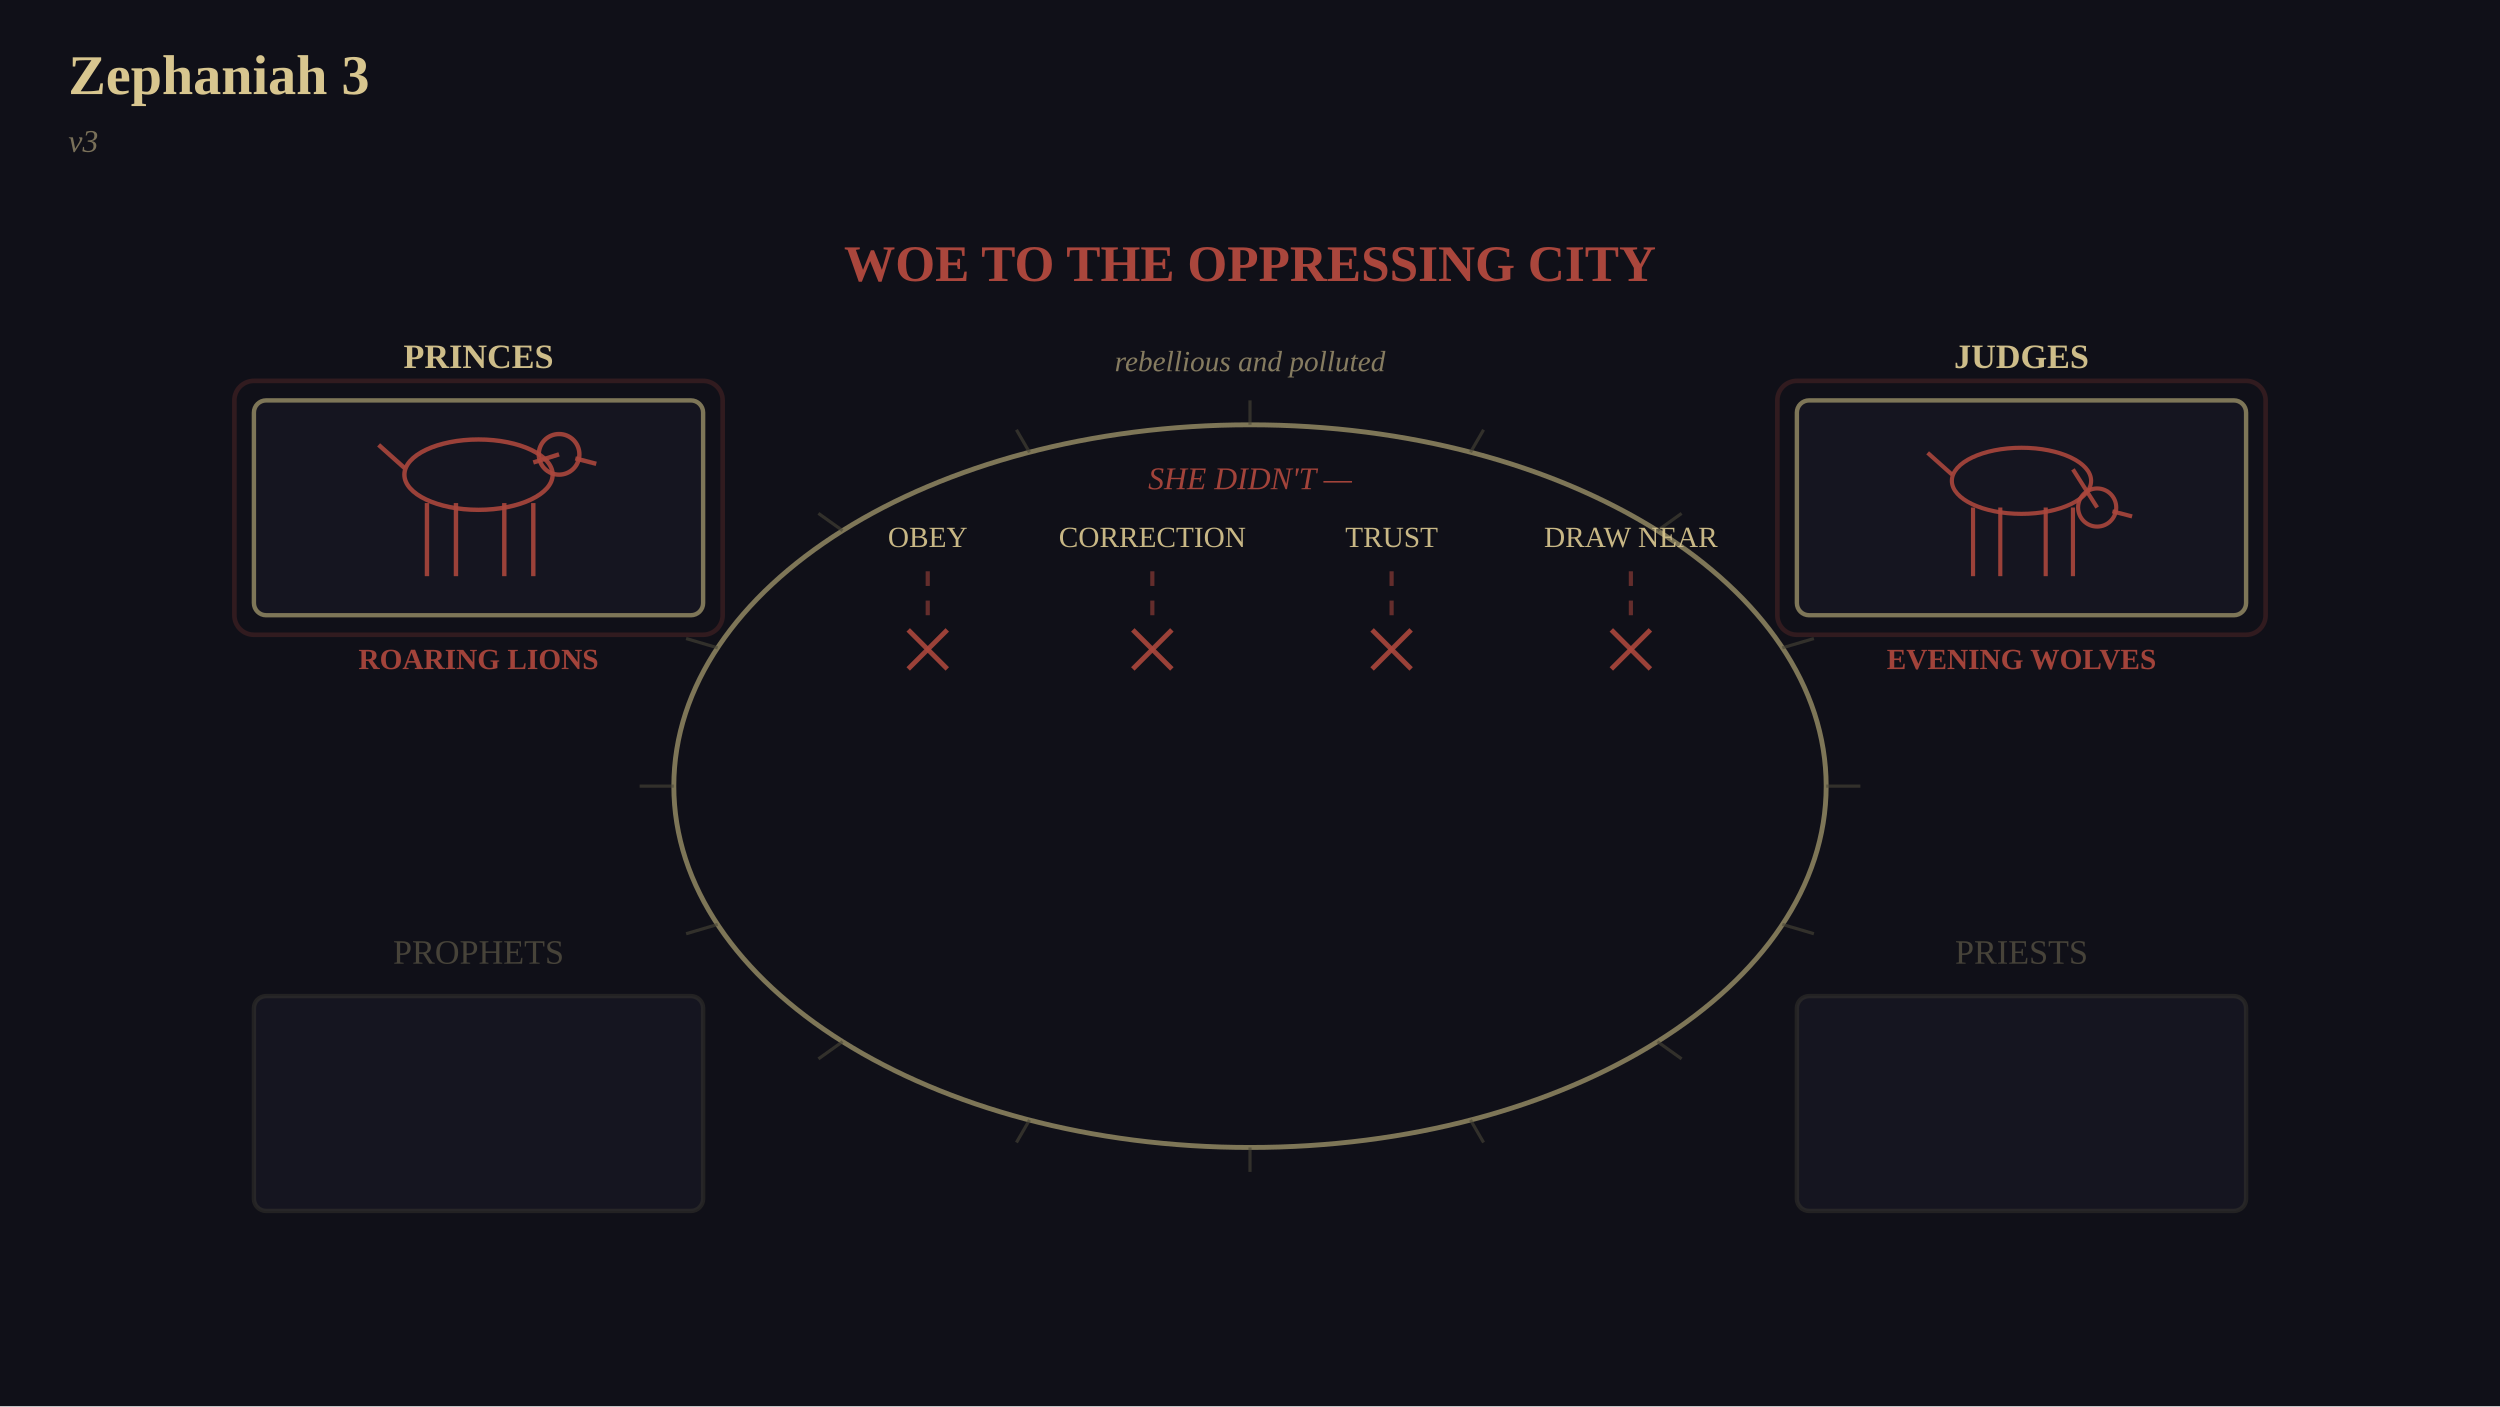
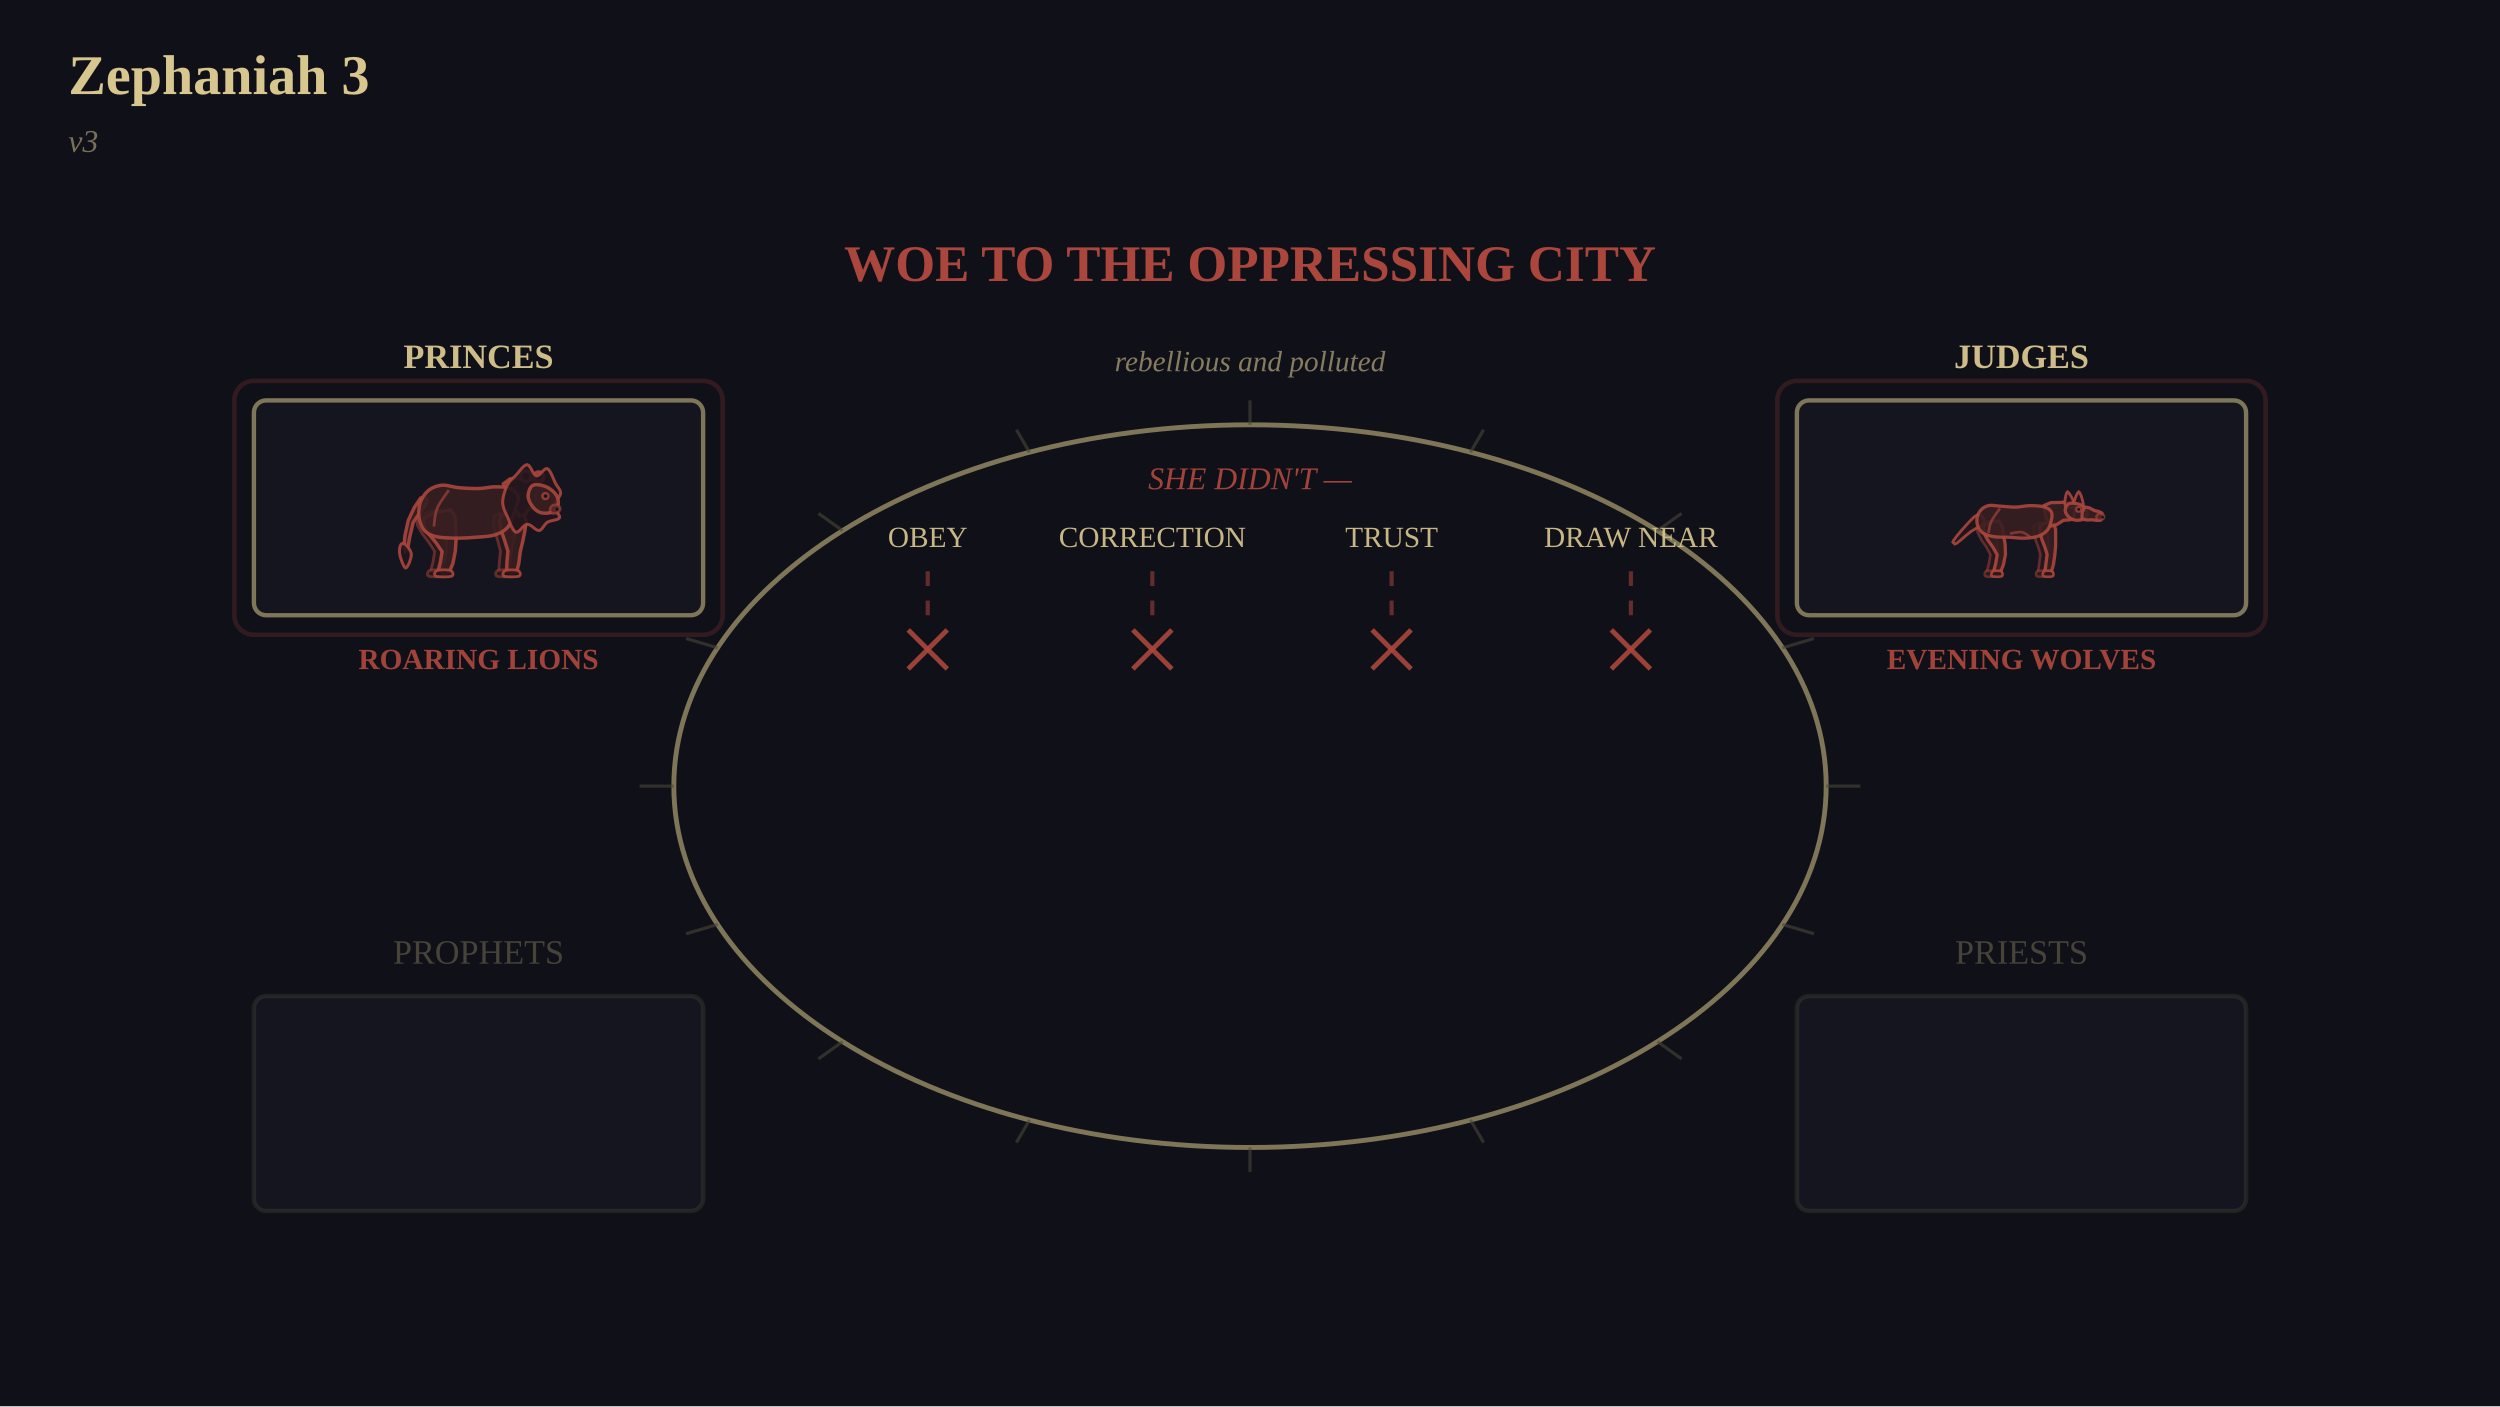
<svg xmlns="http://www.w3.org/2000/svg" viewBox="0 0 1024 576" width="1024" height="576" font-family="Georgia, 'Times New Roman', serif">
  <rect x="0" y="0" width="1024" height="576" fill="rgb(16,16,24)" />
  <text x="28" y="24" font-size="23" text-anchor="start" dominant-baseline="text-before-edge" fill="rgb(216,198,143)" font-family="Georgia, 'Times New Roman', serif" font-weight="bold">Zephaniah 3</text>
  <text x="28" y="54" font-size="13" text-anchor="start" dominant-baseline="text-before-edge" fill="rgb(140,130,100)" font-family="Georgia, 'Times New Roman', serif" fill-opacity="0.847" font-style="italic">v3</text>
  <ellipse cx="512" cy="322" rx="236" ry="148" fill="none" stroke="rgb(138,129,95)" stroke-width="2" stroke-opacity="0.898" />
  <line x1="748" y1="322" x2="762" y2="322" stroke="rgb(74,70,56)" stroke-width="1.3" stroke-opacity="0.600" />
  <line x1="730.04" y1="378.64" x2="742.97" y2="382.46" stroke="rgb(74,70,56)" stroke-width="1.3" stroke-opacity="0.600" />
  <line x1="678.88" y1="426.65" x2="688.78" y2="433.72" stroke="rgb(74,70,56)" stroke-width="1.3" stroke-opacity="0.600" />
  <line x1="602.31" y1="458.73" x2="607.67" y2="467.97" stroke="rgb(74,70,56)" stroke-width="1.3" stroke-opacity="0.600" />
  <line x1="512" y1="470" x2="512" y2="480" stroke="rgb(74,70,56)" stroke-width="1.3" stroke-opacity="0.600" />
  <line x1="421.69" y1="458.73" x2="416.33" y2="467.97" stroke="rgb(74,70,56)" stroke-width="1.3" stroke-opacity="0.600" />
  <line x1="345.12" y1="426.65" x2="335.22" y2="433.72" stroke="rgb(74,70,56)" stroke-width="1.3" stroke-opacity="0.600" />
  <line x1="293.96" y1="378.64" x2="281.03" y2="382.46" stroke="rgb(74,70,56)" stroke-width="1.3" stroke-opacity="0.600" />
  <line x1="276" y1="322" x2="262" y2="322" stroke="rgb(74,70,56)" stroke-width="1.3" stroke-opacity="0.600" />
  <line x1="293.96" y1="265.36" x2="281.03" y2="261.54" stroke="rgb(74,70,56)" stroke-width="1.3" stroke-opacity="0.600" />
  <line x1="345.12" y1="217.35" x2="335.22" y2="210.28" stroke="rgb(74,70,56)" stroke-width="1.3" stroke-opacity="0.600" />
  <line x1="421.69" y1="185.27" x2="416.33" y2="176.03" stroke="rgb(74,70,56)" stroke-width="1.3" stroke-opacity="0.600" />
  <line x1="512" y1="174" x2="512" y2="164" stroke="rgb(74,70,56)" stroke-width="1.3" stroke-opacity="0.600" />
  <line x1="602.31" y1="185.27" x2="607.67" y2="176.03" stroke="rgb(74,70,56)" stroke-width="1.3" stroke-opacity="0.600" />
  <line x1="678.88" y1="217.35" x2="688.78" y2="210.28" stroke="rgb(74,70,56)" stroke-width="1.3" stroke-opacity="0.600" />
  <line x1="730.04" y1="265.36" x2="742.97" y2="261.54" stroke="rgb(74,70,56)" stroke-width="1.3" stroke-opacity="0.600" />
  <text x="512" y="108" font-size="21" text-anchor="middle" dominant-baseline="central" fill="rgb(170,70,60)" font-family="Georgia, 'Times New Roman', serif" font-weight="bold">WOE TO THE OPPRESSING CITY</text>
  <text x="512" y="148" font-size="12" text-anchor="middle" dominant-baseline="central" fill="rgb(140,130,100)" font-family="Georgia, 'Times New Roman', serif" fill-opacity="0.949" font-style="italic">rebellious and polluted</text>
  <text x="512" y="196" font-size="13" text-anchor="middle" dominant-baseline="central" fill="rgb(170,70,60)" font-family="Georgia, 'Times New Roman', serif" fill-opacity="0.949" font-style="italic">SHE DIDN'T —</text>
  <text x="380" y="220" font-size="12" text-anchor="middle" dominant-baseline="central" fill="rgb(216,198,143)" font-family="Georgia, 'Times New Roman', serif" fill-opacity="0.918">OBEY</text>
  <line x1="380" y1="234" x2="380" y2="258" stroke="rgb(170,70,60)" stroke-width="1.7" stroke-opacity="0.549" stroke-dasharray="6,6" />
  <line x1="372" y1="258" x2="388" y2="274" stroke="rgb(170,70,60)" stroke-width="2" stroke-opacity="0.898" />
  <line x1="372" y1="274" x2="388" y2="258" stroke="rgb(170,70,60)" stroke-width="2" stroke-opacity="0.898" />
  <text x="472" y="220" font-size="12" text-anchor="middle" dominant-baseline="central" fill="rgb(216,198,143)" font-family="Georgia, 'Times New Roman', serif" fill-opacity="0.918">CORRECTION</text>
  <line x1="472" y1="234" x2="472" y2="258" stroke="rgb(170,70,60)" stroke-width="1.7" stroke-opacity="0.549" stroke-dasharray="6,6" />
  <line x1="464" y1="258" x2="480" y2="274" stroke="rgb(170,70,60)" stroke-width="2" stroke-opacity="0.898" />
  <line x1="464" y1="274" x2="480" y2="258" stroke="rgb(170,70,60)" stroke-width="2" stroke-opacity="0.898" />
  <text x="570" y="220" font-size="12" text-anchor="middle" dominant-baseline="central" fill="rgb(216,198,143)" font-family="Georgia, 'Times New Roman', serif" fill-opacity="0.918">TRUST</text>
  <line x1="570" y1="234" x2="570" y2="258" stroke="rgb(170,70,60)" stroke-width="1.7" stroke-opacity="0.549" stroke-dasharray="6,6" />
  <line x1="562" y1="258" x2="578" y2="274" stroke="rgb(170,70,60)" stroke-width="2" stroke-opacity="0.898" />
  <line x1="562" y1="274" x2="578" y2="258" stroke="rgb(170,70,60)" stroke-width="2" stroke-opacity="0.898" />
  <text x="668" y="220" font-size="12" text-anchor="middle" dominant-baseline="central" fill="rgb(216,198,143)" font-family="Georgia, 'Times New Roman', serif" fill-opacity="0.918">DRAW NEAR</text>
  <line x1="668" y1="234" x2="668" y2="258" stroke="rgb(170,70,60)" stroke-width="1.7" stroke-opacity="0.549" stroke-dasharray="6,6" />
  <line x1="660" y1="258" x2="676" y2="274" stroke="rgb(170,70,60)" stroke-width="2" stroke-opacity="0.898" />
  <line x1="660" y1="274" x2="676" y2="258" stroke="rgb(170,70,60)" stroke-width="2" stroke-opacity="0.898" />
  <rect x="104" y="164" width="184" height="88" rx="5" fill="rgb(26,26,38)" fill-opacity="0.600" stroke="rgb(138,129,95)" stroke-width="1.8" stroke-opacity="0.898" />
  <text x="196" y="146" font-size="14" text-anchor="middle" dominant-baseline="central" fill="rgb(216,198,143)" font-family="Georgia, 'Times New Roman', serif" fill-opacity="0.949" font-weight="bold">PRINCES</text>
-   <ellipse cx="196" cy="194.42" rx="30.36" ry="14.41" fill="none" stroke="rgb(170,70,60)" stroke-width="1.8" stroke-opacity="0.898" />
-   <line x1="174.88" y1="206.06" x2="174.88" y2="236" stroke="rgb(170,70,60)" stroke-width="1.8" stroke-opacity="0.898" />
-   <line x1="186.76" y1="206.06" x2="186.76" y2="236" stroke="rgb(170,70,60)" stroke-width="1.8" stroke-opacity="0.898" />
-   <line x1="206.56" y1="206.06" x2="206.56" y2="236" stroke="rgb(170,70,60)" stroke-width="1.8" stroke-opacity="0.898" />
-   <line x1="218.44" y1="206.06" x2="218.44" y2="236" stroke="rgb(170,70,60)" stroke-width="1.8" stroke-opacity="0.898" />
-   <line x1="218.44" y1="189.43" x2="229" y2="186.1" stroke="rgb(170,70,60)" stroke-width="1.8" stroke-opacity="0.898" />
-   <circle cx="229" cy="186.1" r="8.32" fill="none" stroke="rgb(170,70,60)" stroke-width="1.8" stroke-opacity="0.898" />
-   <line x1="235.65" y1="187.77" x2="244.23" y2="189.98" stroke="rgb(170,70,60)" stroke-width="1.8" stroke-opacity="0.898" />
-   <line x1="165.64" y1="191.65" x2="155.08" y2="182.22" stroke="rgb(170,70,60)" stroke-width="1.8" stroke-opacity="0.898" />
+   <polygon points="210.62,210.76 211.37,213.6 210.9,217.54 210.25,221.64 209.38,225.93 208.83,230.62 208.01,234.2 206.04,234.98 204.32,233.74 204.55,230.2 204.98,225.74 203.94,221.73 202.78,217.87 201.99,214.02 202.5,211.1 206.52,210.09" fill="rgb(40,24,29)" fill-opacity="0.898" stroke="rgb(170,70,60)" stroke-width="1.14" stroke-opacity="0.490" />
+   <polygon points="203.85,233.7 204.43,233.54 205.24,233.44 206.16,233.41 207.09,233.44 207.9,233.54 208.47,233.7 208.85,233.97 209.13,234.38 209.29,234.85 209.31,235.32 209.17,235.72 208.85,236 208.22,236.16 207.27,236.26 206.16,236.29 205.06,236.26 204.11,236.16 203.48,236 203.16,235.72 203.02,235.32 203.04,234.85 203.2,234.38 203.48,233.97" fill="rgb(40,24,29)" fill-opacity="0.898" stroke="rgb(170,70,60)" stroke-width="1.14" stroke-opacity="0.490" />
+   <polygon points="180.57,209.06 182.16,211.47 182.56,215.53 182.95,220.5 182.78,225.74 181.79,230.79 180.29,234.44 178.13,234.98 176.48,233.49 177.35,230.11 178.05,225.93 175.67,222.16 172.85,218.52 170.92,215.01 170.85,212.04 175.46,209.74" fill="rgb(40,24,29)" fill-opacity="0.898" stroke="rgb(170,70,60)" stroke-width="1.14" stroke-opacity="0.490" />
+   <polygon points="175.95,233.7 176.55,233.54 177.4,233.44 178.38,233.41 179.36,233.44 180.21,233.54 180.82,233.7 181.21,233.97 181.51,234.38 181.67,234.85 181.69,235.32 181.55,235.72 181.21,236 180.55,236.16 179.55,236.26 178.38,236.29 177.21,236.26 176.22,236.16 175.55,236 175.22,235.72 175.07,235.32 175.09,234.85 175.26,234.38 175.55,233.97" fill="rgb(40,24,29)" fill-opacity="0.898" stroke="rgb(170,70,60)" stroke-width="1.14" stroke-opacity="0.490" />
+   <polygon points="214.69,210.74 215.54,213.57 214.97,217.51 214.15,221.63 213.11,225.94 212.52,230.64 211.64,234.23 209.43,234.98 207.47,233.71 207.65,230.17 208.03,225.73 206.81,221.74 205.49,217.9 204.6,214.05 205.21,211.13 209.91,210.09" fill="rgb(56,30,33)" fill-opacity="0.898" stroke="rgb(170,70,60)" stroke-width="1.42" stroke-opacity="0.898" />
+   <polygon points="206.95,233.7 207.59,233.54 208.51,233.44 209.55,233.41 210.6,233.44 211.51,233.54 212.16,233.7 212.58,233.97 212.89,234.38 213.07,234.85 213.09,235.32 212.94,235.72 212.58,236 211.87,236.16 210.8,236.26 209.55,236.29 208.3,236.26 207.24,236.16 206.53,236 206.17,235.72 206.01,235.32 206.03,234.85 206.21,234.38 206.53,233.97" fill="rgb(31,21,27)" fill-opacity="0.898" stroke="rgb(170,70,60)" stroke-width="1.14" stroke-opacity="0.898" />
+   <polygon points="184.6,208.86 186.29,211.23 186.6,215.33 186.84,220.39 186.51,225.73 185.49,230.84 183.94,234.51 181.52,234.98 179.6,233.42 180.42,230.07 181.09,225.94 178.56,222.27 175.59,218.72 173.56,215.24 173.59,212.24 178.85,209.74" fill="rgb(56,30,33)" fill-opacity="0.898" stroke="rgb(170,70,60)" stroke-width="1.42" stroke-opacity="0.898" />
+   <polygon points="179,233.7 179.69,233.54 180.66,233.44 181.77,233.41 182.88,233.44 183.85,233.54 184.54,233.7 184.99,233.97 185.32,234.38 185.52,234.85 185.54,235.32 185.37,235.72 184.99,236 184.24,236.16 183.1,236.26 181.77,236.29 180.44,236.26 179.3,236.16 178.55,236 178.17,235.72 178,235.32 178.02,234.85 178.22,234.38 178.55,233.97" fill="rgb(31,21,27)" fill-opacity="0.898" stroke="rgb(170,70,60)" stroke-width="1.14" stroke-opacity="0.898" />
+   <polygon points="174.97,205.65 172.41,209.27 169.23,214.02 167.85,219.87 166.98,224.63 165.93,225.84 165.39,224.33 165.88,219.35 167.2,213.25 169.71,207.84 172.31,204.01 174.32,203.73" fill="rgb(56,30,33)" fill-opacity="0.898" stroke="rgb(170,70,60)" stroke-width="1.42" stroke-opacity="0.898" />
+   <polygon points="166.18,223.13 166.61,223.55 167.1,224.13 167.61,224.82 168.05,225.58 168.37,226.39 168.49,227.19 168.37,228.14 168.07,229.3 167.63,230.49 167.13,231.56 166.63,232.32 166.18,232.61 165.75,232.32 165.28,231.56 164.8,230.49 164.35,229.3 163.99,228.14 163.75,227.19 163.63,226.39 163.61,225.58 163.67,224.82 163.79,224.13 163.96,223.55 164.15,223.13 164.39,222.84 164.7,222.67 165.05,222.62 165.43,222.67 165.81,222.84" fill="rgb(34,22,28)" fill-opacity="0.898" stroke="rgb(170,70,60)" stroke-width="1.23" stroke-opacity="0.898" />
+   <polygon points="206.22,198.16 208.93,196.16 213.2,195.93 216.56,195.5 219.04,196.7 219.55,202.12 219.04,207.54 218.13,208.4 216.74,208.31 215.09,210.78 212.89,211.5 208.87,205.17" fill="rgb(56,30,33)" fill-opacity="0.898" stroke="rgb(170,70,60)" stroke-width="1.42" stroke-opacity="0.898" />
+   <polygon points="210.91,208.9 211.27,207.89 211.64,206.91 211.97,205.97 212.21,205.08 212.33,204.24 212.26,203.47 212,202.76 211.59,202.09 211.03,201.48 210.38,200.94 209.65,200.47 208.87,200.09 208.02,199.8 207.07,199.61 206.04,199.49 204.96,199.43 203.86,199.41 202.78,199.41 201.7,199.45 200.62,199.57 199.52,199.73 198.38,199.89 197.22,200.02 196,200.09 194.71,200.1 193.34,200.07 191.93,200.02 190.53,199.95 189.16,199.85 187.87,199.75 186.65,199.58 185.46,199.35 184.31,199.09 183.2,198.87 182.13,198.73 181.09,198.73 180.09,198.86 179.11,199.08 178.17,199.39 177.28,199.77 176.44,200.23 175.67,200.76 174.96,201.38 174.29,202.09 173.68,202.88 173.14,203.73 172.67,204.61 172.28,205.51 171.98,206.45 171.76,207.46 171.61,208.51 171.53,209.57 171.53,210.61 171.61,211.61 171.76,212.58 171.98,213.56 172.28,214.53 172.66,215.45 173.11,216.29 173.64,217.03 174.23,217.66 174.89,218.21 175.63,218.68 176.45,219.08 177.36,219.43 178.38,219.74 179.54,219.98 180.84,220.15 182.24,220.27 183.68,220.34 185.12,220.38 186.51,220.41 187.87,220.42 189.22,220.4 190.58,220.35 191.93,220.28 193.29,220.18 194.64,220.08 196.03,219.97 197.46,219.88 198.88,219.76 200.27,219.6 201.58,219.37 202.78,219.06 203.87,218.67 204.88,218.23 205.83,217.73 206.69,217.14 207.48,216.46 208.2,215.67 208.82,214.72 209.35,213.61 209.81,212.41 210.2,211.18 210.57,209.99" fill="rgb(56,30,33)" fill-opacity="0.898" stroke="rgb(170,70,60)" stroke-width="1.42" stroke-opacity="0.898" />
+   <circle cx="215.38" cy="195.07" r="2.17" fill="rgb(56,30,33)" fill-opacity="0.898" stroke="rgb(170,70,60)" stroke-width="1.42" stroke-opacity="0.898" />
+   <circle cx="220.67" cy="195.34" r="2.03" fill="rgb(56,30,33)" fill-opacity="0.898" stroke="rgb(170,70,60)" stroke-width="1.42" stroke-opacity="0.898" />
+   <polygon points="211.31,194.67 212.03,193.85 212.8,192.91 213.6,191.95 214.41,191.12 215.19,190.54 215.92,190.33 216.59,190.67 217.22,191.48 217.83,192.55 218.43,193.63 219.05,194.5 219.72,194.94 220.44,194.77 221.2,194.17 221.98,193.35 222.75,192.56 223.5,192.01 224.19,191.95 224.83,192.47 225.45,193.39 226.04,194.56 226.59,195.83 227.1,197.05 227.58,198.05 228.05,198.84 228.54,199.52 228.98,200.15 229.34,200.76 229.57,201.4 229.61,202.12 229.36,202.92 228.83,203.77 228.16,204.65 227.5,205.54 226.99,206.42 226.76,207.27 226.95,208.12 227.46,208.99 228.12,209.84 228.75,210.66 229.17,211.39 229.2,212.01 228.78,212.48 228.02,212.8 227.06,213.05 226.02,213.27 225.02,213.54 224.19,213.91 223.55,214.46 222.99,215.15 222.49,215.88 221.98,216.55 221.43,217.06 220.8,217.3 220.07,217.15 219.27,216.67 218.44,216.02 217.58,215.37 216.74,214.88 215.92,214.72 215.12,215.04 214.32,215.72 213.52,216.57 212.75,217.37 212.01,217.91 211.31,217.98 210.66,217.5 210.04,216.64 209.46,215.51 208.91,214.26 208.4,213 207.93,211.88 207.46,210.87 207,209.88 206.58,208.89 206.23,207.88 205.99,206.85 205.89,205.78 205.96,204.62 206.17,203.39 206.49,202.13 206.89,200.89 207.33,199.74 207.79,198.73 208.27,197.88 208.8,197.16 209.38,196.53 210,195.93 210.65,195.32" fill="rgb(34,22,28)" fill-opacity="0.898" stroke="rgb(170,70,60)" stroke-width="1.23" stroke-opacity="0.898" />
+   <polyline points="183.8,200.76 183.25,201.57 182.45,202.7 181.52,204.02 180.57,205.46 179.71,206.89 179.06,208.22 178.62,209.55 178.31,210.98 178.09,212.41 177.93,213.74 177.81,214.86 177.7,215.67" stroke-linejoin="round" fill="none" stroke="rgb(170,70,60)" stroke-width="1.14" stroke-opacity="0.643" />
+   <polygon points="218.36,198.73 219.08,198.54 219.97,198.51 220.94,198.6 221.95,198.81 222.92,199.08 223.78,199.41 224.58,199.81 225.36,200.31 226.11,200.89 226.79,201.52 227.38,202.16 227.85,202.8 228.2,203.45 228.45,204.14 228.61,204.85 228.68,205.56 228.65,206.24 228.53,206.86 228.29,207.46 227.95,208.05 227.51,208.61 226.99,209.11 226.42,209.53 225.82,209.84 225.13,210.05 224.33,210.18 223.49,210.22 222.63,210.18 221.81,210.05 221.07,209.84 220.41,209.53 219.77,209.11 219.17,208.61 218.61,208.05 218.12,207.46 217.68,206.86 217.3,206.25 216.96,205.59 216.67,204.9 216.45,204.19 216.33,203.49 216.33,202.8 216.43,202.06 216.63,201.27 216.92,200.47 217.31,199.73 217.79,199.13" fill="rgb(56,30,33)" fill-opacity="0.898" stroke="rgb(170,70,60)" stroke-width="1.42" stroke-opacity="0.898" />
+   <polygon points="228.53,206.86 228.78,207.03 229.01,207.28 229.21,207.57 229.36,207.89 229.46,208.21 229.47,208.49 229.41,208.76 229.26,209.04 229.06,209.32 228.81,209.58 228.54,209.8 228.25,209.98 227.93,210.12 227.55,210.23 227.15,210.31 226.74,210.35 226.38,210.33 226.09,210.25 225.85,210.09 225.64,209.85 225.48,209.56 225.35,209.24 225.28,208.92 225.27,208.62 225.33,208.34 225.45,208.03 225.63,207.72 225.85,207.43 226.09,207.18 226.36,207 226.67,206.87 227.04,206.78 227.45,206.73 227.85,206.72 228.22,206.77" fill="rgb(83,39,39)" fill-opacity="0.898" stroke="rgb(170,70,60)" stroke-width="1.04" stroke-opacity="0.624" />
+   <circle cx="223.38" cy="203.2" r="1.29" fill="rgb(86,40,40)" fill-opacity="0.898" stroke="rgb(170,70,60)" stroke-width="0.95" stroke-opacity="0.718" />
+   <circle cx="223.51" cy="203.2" r="0.68" fill="rgb(19,17,24)" fill-opacity="0.898" />
+   <circle cx="228.12" cy="208.62" r="0.68" fill="rgb(19,17,24)" fill-opacity="0.898" />
  <text x="196" y="270" font-size="12" text-anchor="middle" dominant-baseline="central" fill="rgb(170,70,60)" font-family="Georgia, 'Times New Roman', serif" fill-opacity="0.949" font-weight="bold">ROARING LIONS</text>
  <rect x="96" y="156" width="200" height="104" rx="8" fill="none" stroke="rgb(170,70,60)" stroke-width="1.9" stroke-opacity="0.212">
    <animate attributeName="stroke-opacity" values="0.212;0.847;0.610;0.847" dur="0.8s" begin="0s" fill="freeze" calcMode="spline" keyTimes="0;0.35;0.7;1" keySplines="0.42 0 0.58 1;0.42 0 0.58 1;0.42 0 0.58 1" />
  </rect>
  <rect x="736" y="164" width="184" height="88" rx="5" fill="rgb(26,26,38)" fill-opacity="0.600" stroke="rgb(138,129,95)" stroke-width="1.8" stroke-opacity="0.898" />
  <text x="828" y="146" font-size="14" text-anchor="middle" dominant-baseline="central" fill="rgb(216,198,143)" font-family="Georgia, 'Times New Roman', serif" fill-opacity="0.949" font-weight="bold">JUDGES</text>
-   <ellipse cx="828" cy="196.94" rx="28.52" ry="13.54" fill="none" stroke="rgb(170,70,60)" stroke-width="1.7" stroke-opacity="0.898" />
-   <line x1="808.16" y1="207.88" x2="808.16" y2="236" stroke="rgb(170,70,60)" stroke-width="1.7" stroke-opacity="0.898" />
-   <line x1="819.32" y1="207.88" x2="819.32" y2="236" stroke="rgb(170,70,60)" stroke-width="1.7" stroke-opacity="0.898" />
-   <line x1="837.92" y1="207.88" x2="837.92" y2="236" stroke="rgb(170,70,60)" stroke-width="1.7" stroke-opacity="0.898" />
-   <line x1="849.08" y1="207.88" x2="849.08" y2="236" stroke="rgb(170,70,60)" stroke-width="1.7" stroke-opacity="0.898" />
-   <line x1="849.08" y1="192.25" x2="859" y2="207.88" stroke="rgb(170,70,60)" stroke-width="1.7" stroke-opacity="0.898" />
-   <circle cx="859" cy="207.88" r="7.81" fill="none" stroke="rgb(170,70,60)" stroke-width="1.7" stroke-opacity="0.898" />
-   <line x1="865.25" y1="209.44" x2="873.31" y2="211.52" stroke="rgb(170,70,60)" stroke-width="1.7" stroke-opacity="0.898" />
-   <line x1="799.48" y1="194.34" x2="789.56" y2="185.48" stroke="rgb(170,70,60)" stroke-width="1.7" stroke-opacity="0.898" />
+   <polygon points="837.97,214.49 838.69,216.94 838.76,220.33 838.8,223.67 838.55,227.19 837.97,231.26 837.12,234.43 835.81,235.12 834.8,234.04 835.24,230.94 835.72,227.13 834.84,224 833.74,221.02 832.91,217.76 832.94,215.17 835.36,214.1" fill="rgb(40,24,29)" fill-opacity="0.898" stroke="rgb(170,70,60)" stroke-width="1.07" stroke-opacity="0.490" />
+   <polygon points="834.5,234 834.86,233.86 835.37,233.77 835.96,233.75 836.55,233.77 837.06,233.86 837.42,234 837.66,234.24 837.83,234.59 837.93,235 837.95,235.41 837.86,235.76 837.66,236 837.26,236.14 836.66,236.22 835.96,236.25 835.26,236.22 834.66,236.14 834.26,236 834.06,235.76 833.97,235.41 833.98,235 834.08,234.59 834.26,234.24" fill="rgb(40,24,29)" fill-opacity="0.898" stroke="rgb(170,70,60)" stroke-width="1.07" stroke-opacity="0.490" />
+   <polygon points="815.49,213.52 816.72,215.7 817.35,219.11 818.09,222.99 818.33,227.09 817.49,231.35 816.23,234.53 814.81,235.12 813.83,233.93 814.63,230.92 815.27,227.22 813.61,224.07 811.53,221.05 810,217.99 809.67,215.46 812.34,213.79" fill="rgb(40,24,29)" fill-opacity="0.898" stroke="rgb(170,70,60)" stroke-width="1.07" stroke-opacity="0.490" />
+   <polygon points="813.5,234 813.88,233.86 814.41,233.77 815.03,233.75 815.65,233.77 816.18,233.86 816.57,234 816.81,234.24 817,234.59 817.1,235 817.12,235.41 817.03,235.76 816.81,236 816.4,236.14 815.77,236.22 815.03,236.25 814.3,236.22 813.67,236.14 813.25,236 813.04,235.76 812.94,235.41 812.96,235 813.06,234.59 813.25,234.24" fill="rgb(40,24,29)" fill-opacity="0.898" stroke="rgb(170,70,60)" stroke-width="1.07" stroke-opacity="0.490" />
+   <polygon points="841.21,214.45 841.98,216.89 842,220.29 841.98,223.65 841.68,227.19 841.07,231.28 840.19,234.44 838.76,235.12 837.63,234.02 838.03,230.92 838.49,227.12 837.55,224.02 836.4,221.06 835.52,217.8 835.6,215.21 838.3,214.1" fill="rgb(56,30,33)" fill-opacity="0.898" stroke="rgb(170,70,60)" stroke-width="1.34" stroke-opacity="0.898" />
+   <polygon points="837.3,234 837.7,233.86 838.26,233.77 838.91,233.75 839.55,233.77 840.11,233.86 840.51,234 840.77,234.24 840.97,234.59 841.08,235 841.09,235.41 841,235.76 840.77,236 840.34,236.14 839.68,236.22 838.91,236.25 838.14,236.22 837.48,236.14 837.04,236 836.82,235.76 836.72,235.41 836.73,235 836.84,234.59 837.04,234.24" fill="rgb(31,21,27)" fill-opacity="0.898" stroke="rgb(170,70,60)" stroke-width="1.07" stroke-opacity="0.898" />
+   <polygon points="818.77,213.41 820.05,215.57 820.63,219 821.3,222.93 821.45,227.09 820.59,231.37 819.29,234.56 817.76,235.12 816.66,233.9 817.43,230.9 818.04,227.23 816.29,224.13 814.15,221.16 812.56,218.12 812.28,215.57 815.29,213.79" fill="rgb(56,30,33)" fill-opacity="0.898" stroke="rgb(170,70,60)" stroke-width="1.34" stroke-opacity="0.898" />
+   <polygon points="816.3,234 816.71,233.86 817.3,233.77 817.98,233.75 818.65,233.77 819.24,233.86 819.66,234 819.93,234.24 820.13,234.59 820.25,235 820.26,235.41 820.16,235.76 819.93,236 819.47,236.14 818.78,236.22 817.98,236.25 817.17,236.22 816.48,236.14 816.03,236 815.79,235.76 815.69,235.41 815.71,235 815.82,234.59 816.02,234.24" fill="rgb(31,21,27)" fill-opacity="0.898" stroke="rgb(170,70,60)" stroke-width="1.07" stroke-opacity="0.898" />
+   <polygon points="812.8,214.09 811.56,215.25 809.41,216.43 807.25,217.74 805.18,219.41 803.09,221.21 801.51,222.48 800.73,222.85 800.46,222.7 800.32,222.41 800.03,222.28 799.87,222.01 800.26,221.23 801.51,219.57 803.31,217.39 805.13,215.36 806.89,213.43 808.68,211.65 810.19,210.74 811.54,211.26 812.62,212.66" fill="rgb(34,22,28)" fill-opacity="0.898" stroke="rgb(170,70,60)" stroke-width="1.16" stroke-opacity="0.898" />
+   <polygon points="837.34,207.01 840.09,205.86 843.82,205.82 846.83,205.54 849.07,206.17 849.81,209.21 849.38,212.3 847.64,212.95 845.2,213.12 842.44,214.88 839.88,215.48 837.87,211.46" fill="rgb(56,30,33)" fill-opacity="0.898" stroke="rgb(170,70,60)" stroke-width="1.34" stroke-opacity="0.898" />
+   <polygon points="839.79,214.78 840,214.07 840.2,213.25 840.38,212.38 840.49,211.52 840.5,210.73 840.38,210.06 840.13,209.51 839.77,209.04 839.31,208.62 838.76,208.27 838.13,207.97 837.43,207.7 836.62,207.49 835.69,207.33 834.67,207.22 833.61,207.16 832.55,207.12 831.54,207.11 830.55,207.16 829.57,207.26 828.59,207.39 827.61,207.53 826.62,207.65 825.64,207.7 824.65,207.7 823.66,207.65 822.66,207.58 821.67,207.49 820.7,207.41 819.75,207.35 818.81,207.27 817.87,207.17 816.95,207.06 816.06,207 815.22,207 814.44,207.11 813.72,207.34 813.04,207.64 812.41,208.02 811.84,208.46 811.34,208.95 810.9,209.47 810.54,210.06 810.23,210.72 809.98,211.42 809.81,212.16 809.72,212.89 809.73,213.6 809.82,214.31 809.99,215.05 810.24,215.79 810.58,216.51 810.99,217.16 811.49,217.73 812.08,218.2 812.76,218.61 813.52,218.96 814.35,219.26 815.25,219.52 816.21,219.73 817.27,219.88 818.44,219.97 819.67,220.01 820.93,220.03 822.15,220.04 823.28,220.08 824.34,220.15 825.36,220.24 826.34,220.33 827.3,220.4 828.24,220.44 829.18,220.44 830.12,220.4 831.06,220.33 831.98,220.23 832.87,220.1 833.71,219.93 834.48,219.73 835.2,219.48 835.86,219.19 836.47,218.87 837.04,218.51 837.55,218.13 838.02,217.73 838.43,217.31 838.79,216.88 839.09,216.42 839.35,215.93 839.58,215.38" fill="rgb(56,30,33)" fill-opacity="0.898" stroke="rgb(170,70,60)" stroke-width="1.34" stroke-opacity="0.898" />
+   <polyline points="819.16,208.29 818.75,208.88 818.15,209.69 817.46,210.65 816.76,211.68 816.11,212.69 815.62,213.6 815.27,214.47 815.01,215.39 814.81,216.29 814.66,217.11 814.54,217.81 814.44,218.31" stroke-linejoin="round" fill="none" stroke="rgb(170,70,60)" stroke-width="1.07" stroke-opacity="0.643" />
+   <polyline points="831.54,219.85 831.17,219.61 830.66,219.27 830.06,218.87 829.4,218.48 828.7,218.15 828,217.96 827.23,217.92 826.34,218 825.42,218.14 824.55,218.31 823.81,218.46 823.28,218.55" stroke-linejoin="round" fill="none" stroke="rgb(170,70,60)" stroke-width="1.07" stroke-opacity="0.643" />
+   <polygon points="845.92,207.11 845.78,206.37 845.8,205.23 845.97,203.93 846.22,202.71 846.54,201.81 846.86,201.45 847.32,201.81 847.95,202.71 848.64,203.93 849.26,205.23 849.69,206.37 849.81,207.11 849.5,207.51 848.84,207.74 847.99,207.82 847.11,207.74 846.37,207.51" fill="rgb(34,22,28)" fill-opacity="0.898" stroke="rgb(170,70,60)" stroke-width="1.16" stroke-opacity="0.898" />
+   <polygon points="849.34,207.11 849.35,206.37 849.62,205.23 850.05,203.93 850.56,202.71 851.06,201.81 851.46,201.45 851.84,201.81 852.29,202.71 852.72,203.93 853.07,205.23 853.27,206.37 853.23,207.11 852.84,207.51 852.13,207.74 851.26,207.82 850.4,207.74 849.71,207.51" fill="rgb(34,22,28)" fill-opacity="0.898" stroke="rgb(170,70,60)" stroke-width="1.16" stroke-opacity="0.898" />
+   <polygon points="847.45,206.29 848.01,206.15 848.7,206.1 849.47,206.13 850.24,206.23 850.96,206.36 851.58,206.52 852.09,206.72 852.55,206.98 852.96,207.28 853.32,207.6 853.65,207.95 853.94,208.29 854.21,208.66 854.45,209.05 854.65,209.46 854.8,209.87 854.88,210.27 854.88,210.65 854.79,211.02 854.63,211.41 854.4,211.78 854.1,212.12 853.75,212.42 853.35,212.66 852.87,212.83 852.29,212.97 851.65,213.05 851,213.09 850.38,213.08 849.81,213.01 849.29,212.88 848.79,212.68 848.31,212.43 847.86,212.14 847.45,211.82 847.1,211.48 846.78,211.11 846.49,210.69 846.25,210.25 846.06,209.79 845.94,209.33 845.92,208.88 845.99,208.42 846.13,207.91 846.36,207.41 846.65,206.94 847.02,206.56" fill="rgb(56,30,33)" fill-opacity="0.898" stroke="rgb(170,70,60)" stroke-width="1.34" stroke-opacity="0.898" />
+   <polygon points="853.9,207.65 855.77,208.01 857.87,209.1 859.68,209.53 860.93,210.15 861.06,211.67 860.39,213.04 858.97,213.18 857.08,212.91 854.66,212.99 852.8,212.48 852.83,209.94" fill="rgb(56,30,33)" fill-opacity="0.898" stroke="rgb(170,70,60)" stroke-width="1.34" stroke-opacity="0.898" />
+   <polygon points="860.66,210.42 860.89,210.48 861.13,210.59 861.37,210.72 861.58,210.88 861.74,211.06 861.84,211.24 861.87,211.45 861.86,211.71 861.79,211.98 861.69,212.24 861.55,212.47 861.37,212.66 861.12,212.79 860.8,212.9 860.44,212.99 860.08,213.04 859.75,213.04 859.48,213.01 859.26,212.92 859.07,212.77 858.91,212.58 858.79,212.37 858.7,212.16 858.65,211.95 858.66,211.73 858.72,211.49 858.81,211.25 858.93,211.01 859.08,210.81 859.24,210.65 859.43,210.54 859.66,210.45 859.91,210.4 860.17,210.38 860.43,210.38" fill="rgb(83,39,39)" fill-opacity="0.898" stroke="rgb(170,70,60)" stroke-width="0.98" stroke-opacity="0.624" />
+   <circle cx="851.34" cy="208.65" r="1" fill="rgb(86,40,40)" fill-opacity="0.898" stroke="rgb(170,70,60)" stroke-width="0.89" stroke-opacity="0.718" />
+   <circle cx="851.46" cy="208.65" r="0.56" fill="rgb(19,17,24)" fill-opacity="0.898" />
+   <circle cx="861.25" cy="211.83" r="0.56" fill="rgb(19,17,24)" fill-opacity="0.898" />
  <text x="828" y="270" font-size="12" text-anchor="middle" dominant-baseline="central" fill="rgb(170,70,60)" font-family="Georgia, 'Times New Roman', serif" fill-opacity="0.949" font-weight="bold">EVENING WOLVES</text>
  <rect x="728" y="156" width="200" height="104" rx="8" fill="none" stroke="rgb(170,70,60)" stroke-width="1.9" stroke-opacity="0.212">
    <animate attributeName="stroke-opacity" values="0.212;0.847;0.610;0.847" dur="0.8s" begin="0s" fill="freeze" calcMode="spline" keyTimes="0;0.35;0.7;1" keySplines="0.42 0 0.58 1;0.42 0 0.58 1;0.42 0 0.58 1" />
  </rect>
  <rect x="104" y="408" width="184" height="88" rx="5" fill="rgb(26,26,38)" fill-opacity="0.600" stroke="rgb(74,70,56)" stroke-width="1.8" stroke-opacity="0.349" />
  <text x="196" y="390" font-size="14" text-anchor="middle" dominant-baseline="central" fill="rgb(140,130,100)" font-family="Georgia, 'Times New Roman', serif" fill-opacity="0.447">PROPHETS</text>
  <rect x="736" y="408" width="184" height="88" rx="5" fill="rgb(26,26,38)" fill-opacity="0.600" stroke="rgb(74,70,56)" stroke-width="1.8" stroke-opacity="0.349" />
  <text x="828" y="390" font-size="14" text-anchor="middle" dominant-baseline="central" fill="rgb(140,130,100)" font-family="Georgia, 'Times New Roman', serif" fill-opacity="0.447">PRIESTS</text>
</svg>
